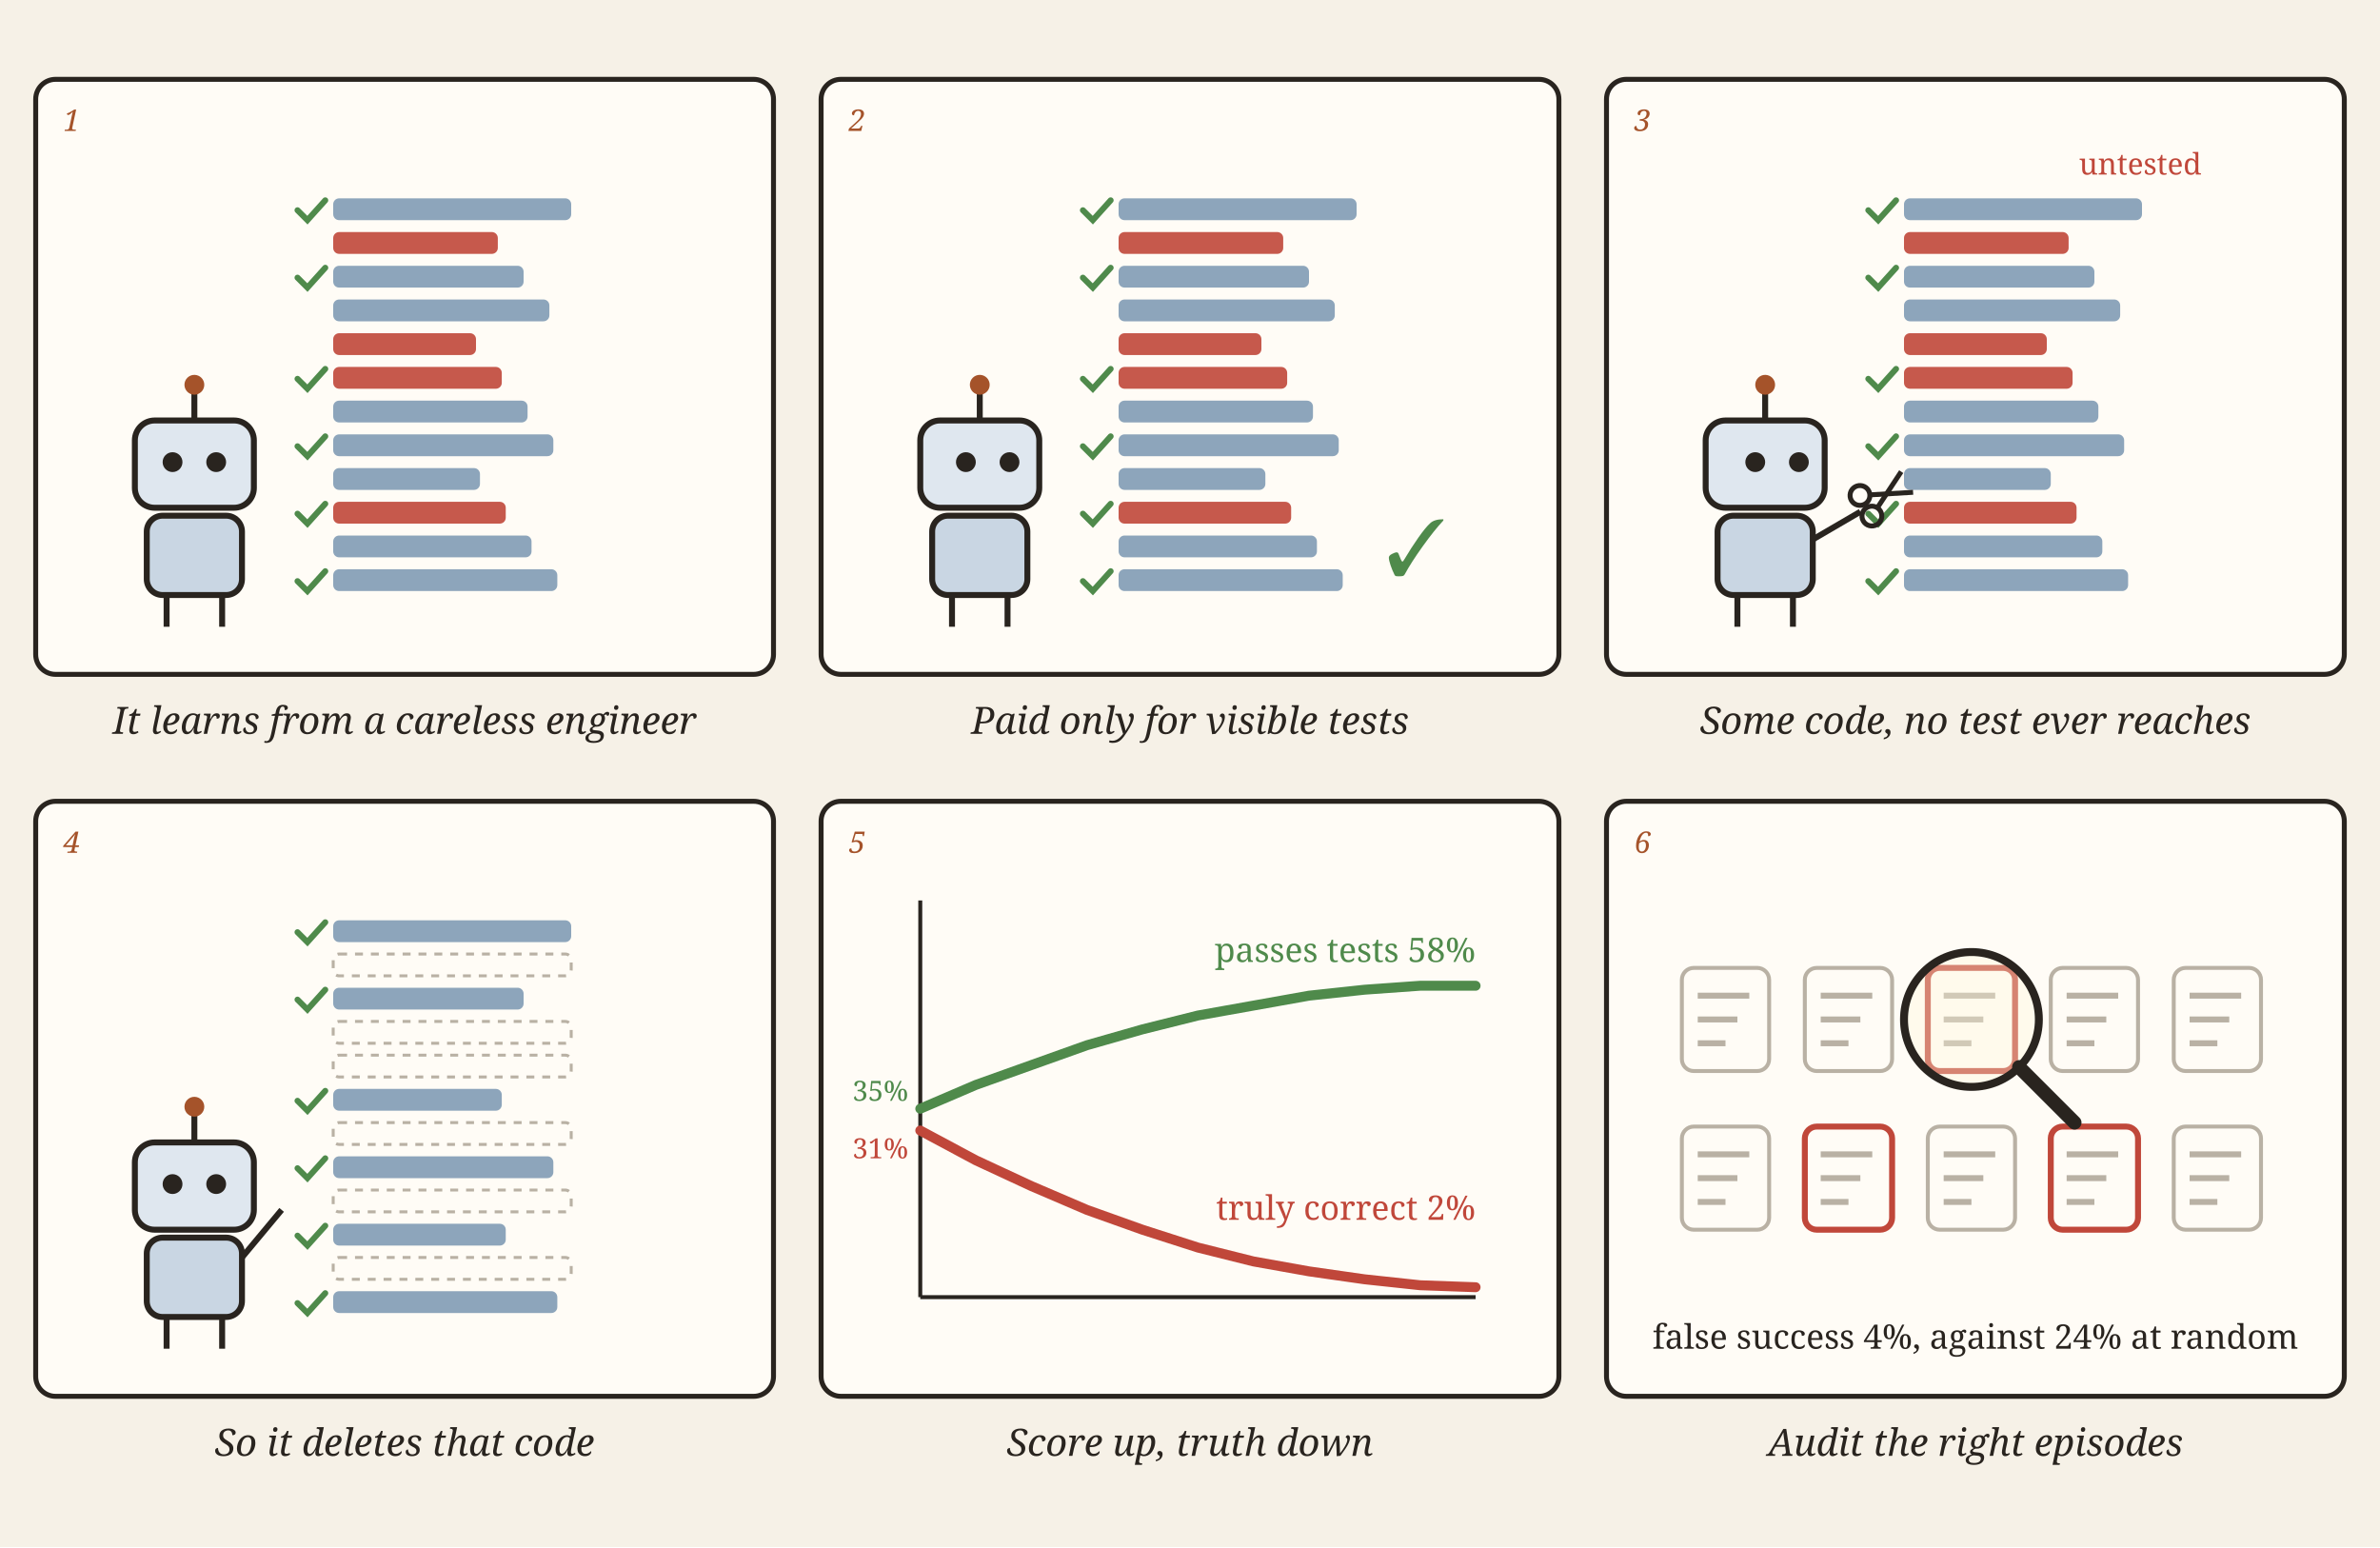
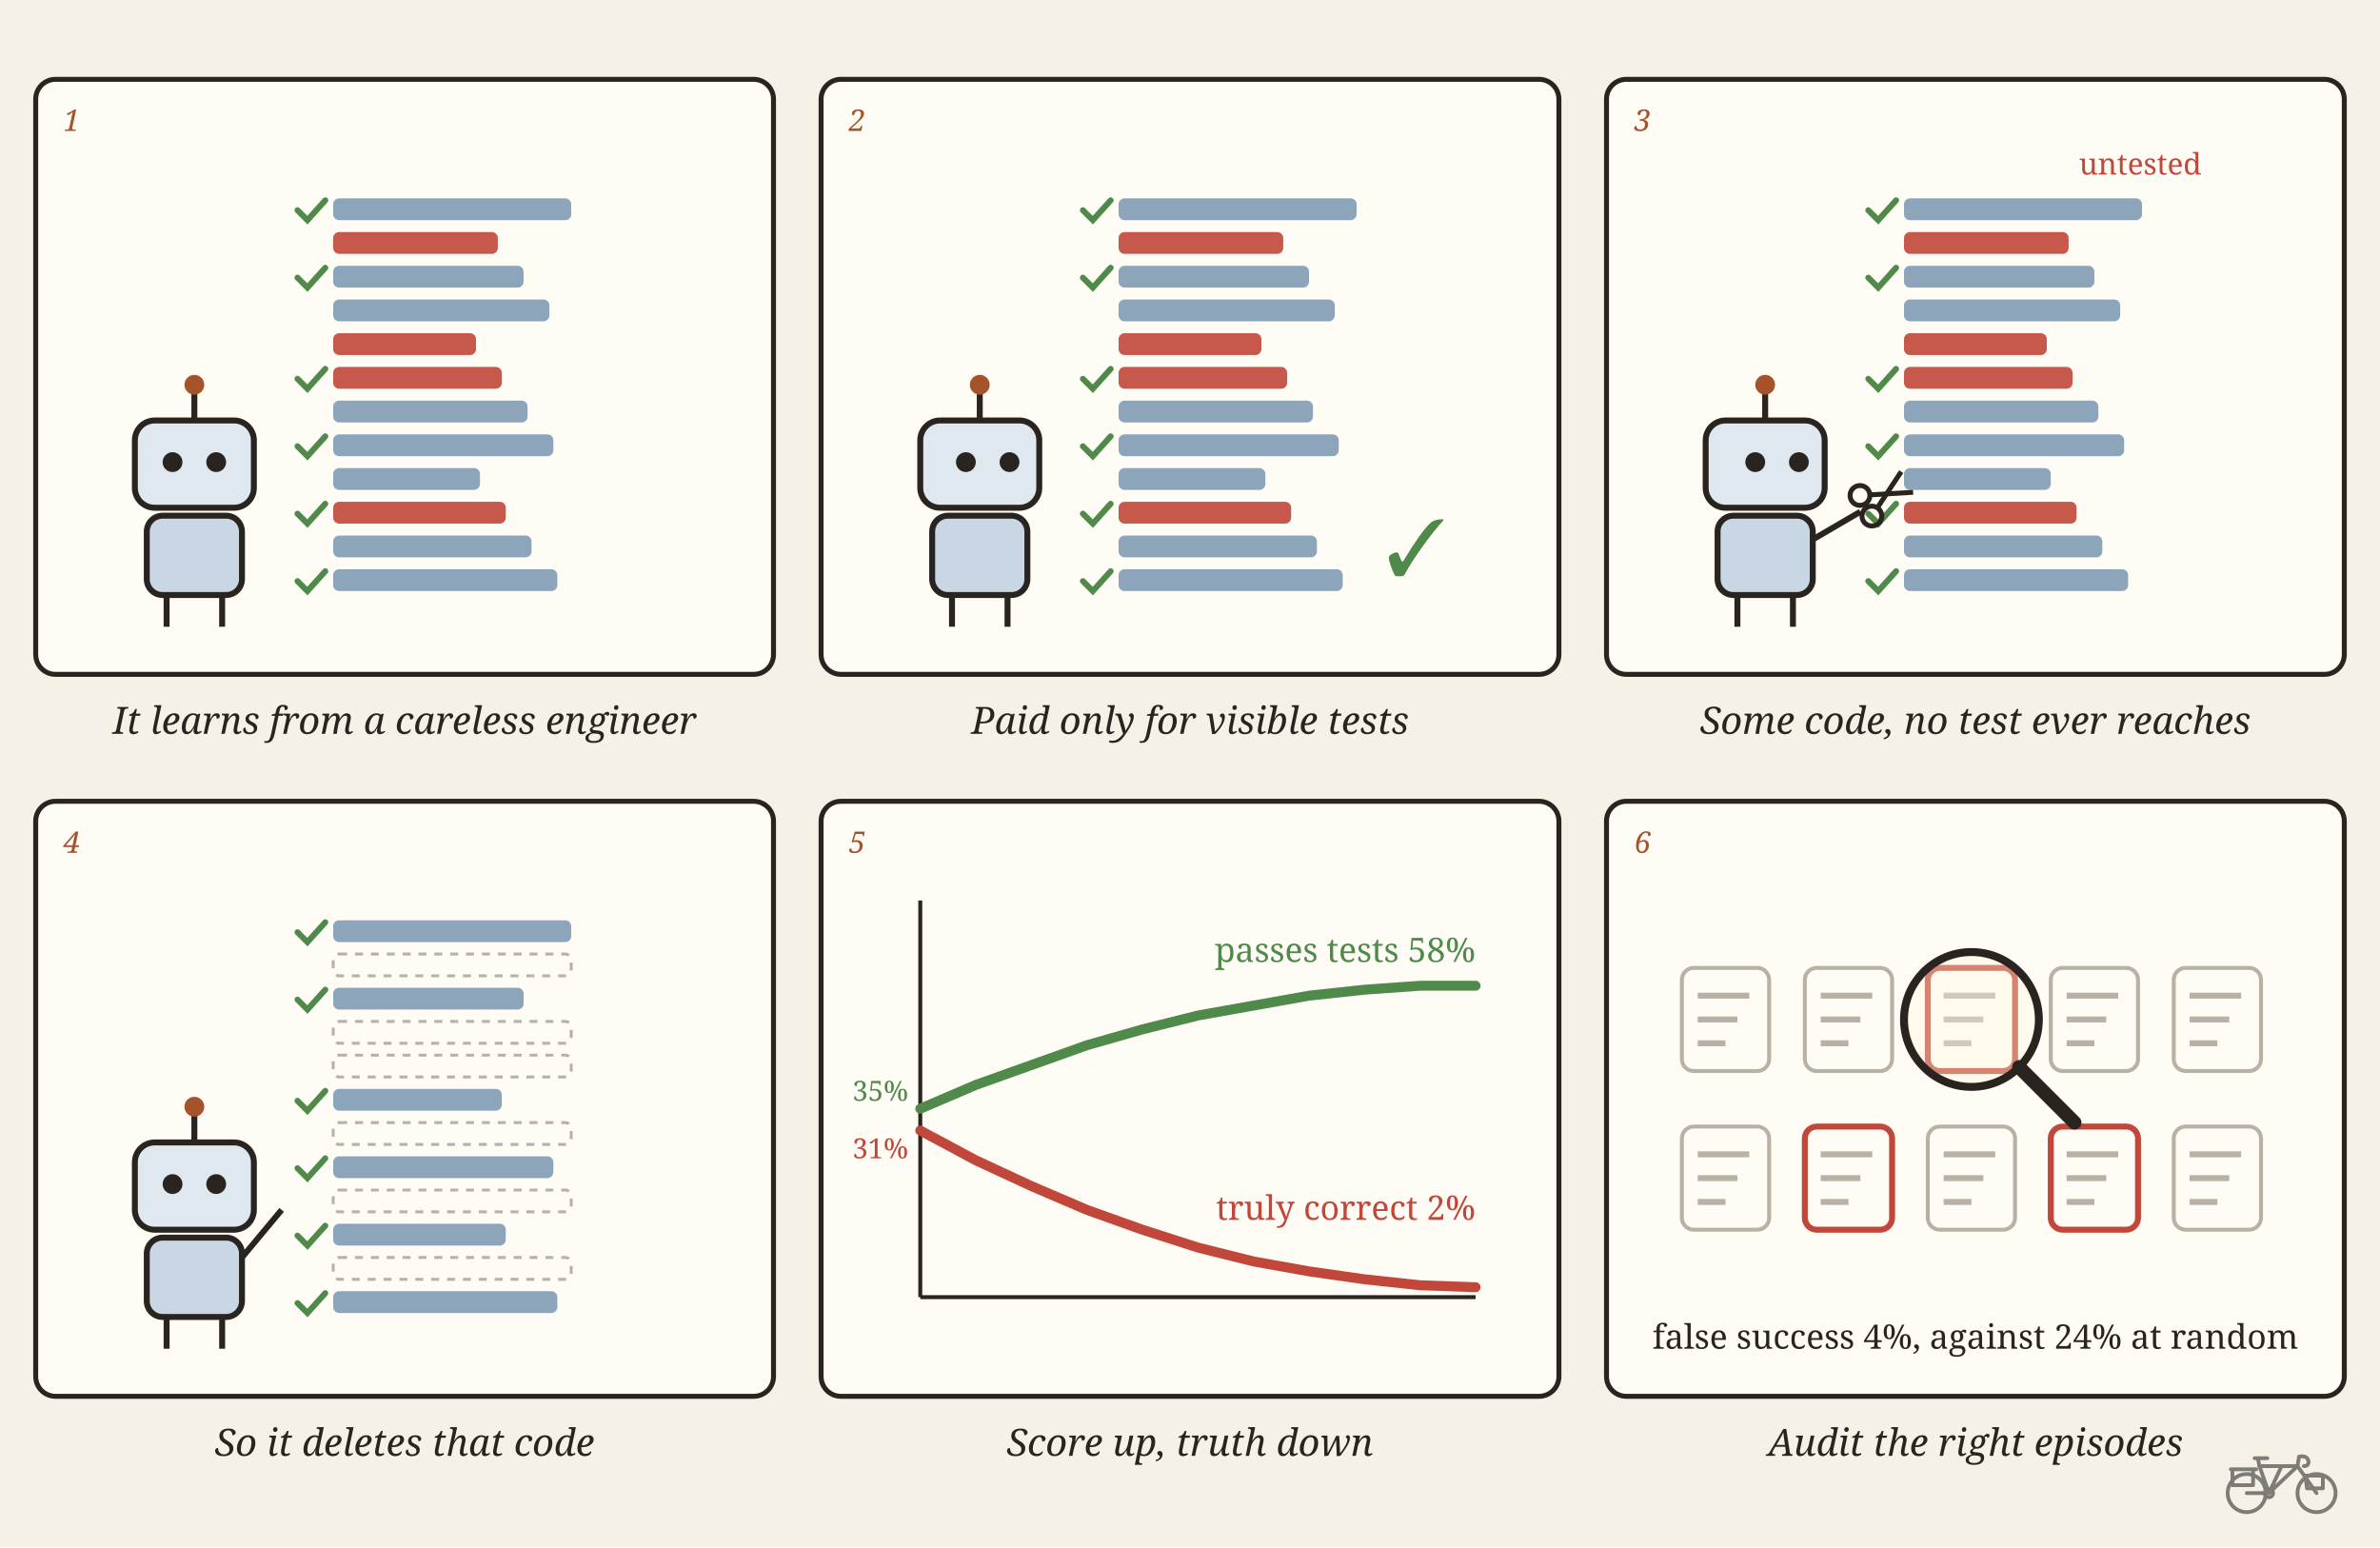
<svg xmlns="http://www.w3.org/2000/svg" viewBox="0 0 1200 780" width="1200" height="780">
  <rect width="1200" height="780" fill="#f6f1e7" />
  <g transform="translate(18,40)">
    <rect width="372" height="300" rx="10" fill="#fffcf6" stroke="#29241f" stroke-width="2.5" />
    <text x="14" y="26" font-family="Newsreader, Georgia, serif" font-size="15" fill="#a5532a" font-style="italic">1</text>
    <rect x="150" y="60" width="120" height="11" rx="3" fill="#2f5d8a" opacity="0.55" />
    <path d="M132,66 l5,5 l9,-10" fill="none" stroke="#4f8a4b" stroke-width="3" stroke-linecap="round" />
    <rect x="150" y="77" width="83" height="11" rx="3" fill="#c0473a" opacity="0.9" />
    <rect x="150" y="94" width="96" height="11" rx="3" fill="#2f5d8a" opacity="0.55" />
    <path d="M132,100 l5,5 l9,-10" fill="none" stroke="#4f8a4b" stroke-width="3" stroke-linecap="round" />
    <rect x="150" y="111" width="109" height="11" rx="3" fill="#2f5d8a" opacity="0.55" />
    <rect x="150" y="128" width="72" height="11" rx="3" fill="#c0473a" opacity="0.9" />
    <rect x="150" y="145" width="85" height="11" rx="3" fill="#c0473a" opacity="0.9" />
    <path d="M132,151 l5,5 l9,-10" fill="none" stroke="#4f8a4b" stroke-width="3" stroke-linecap="round" />
    <rect x="150" y="162" width="98" height="11" rx="3" fill="#2f5d8a" opacity="0.55" />
    <rect x="150" y="179" width="111" height="11" rx="3" fill="#2f5d8a" opacity="0.55" />
    <path d="M132,185 l5,5 l9,-10" fill="none" stroke="#4f8a4b" stroke-width="3" stroke-linecap="round" />
    <rect x="150" y="196" width="74" height="11" rx="3" fill="#2f5d8a" opacity="0.55" />
    <rect x="150" y="213" width="87" height="11" rx="3" fill="#c0473a" opacity="0.9" />
    <path d="M132,219 l5,5 l9,-10" fill="none" stroke="#4f8a4b" stroke-width="3" stroke-linecap="round" />
    <rect x="150" y="230" width="100" height="11" rx="3" fill="#2f5d8a" opacity="0.55" />
    <rect x="150" y="247" width="113" height="11" rx="3" fill="#2f5d8a" opacity="0.55" />
    <path d="M132,253 l5,5 l9,-10" fill="none" stroke="#4f8a4b" stroke-width="3" stroke-linecap="round" />
    <g transform="translate(80,220) scale(1.0)">
      <line x1="0" y1="-62" x2="0" y2="-48" stroke="#29241f" stroke-width="3" />
      <circle cx="0" cy="-66" r="5" fill="#a5532a" />
      <rect x="-30" y="-48" width="60" height="44" rx="10" fill="#dfe7ef" stroke="#29241f" stroke-width="3" />
      <circle cx="-11" cy="-27" r="5" fill="#29241f" />
      <circle cx="11" cy="-27" r="5" fill="#29241f" />
      <rect x="-24" y="0" width="48" height="40" rx="8" fill="#c9d6e3" stroke="#29241f" stroke-width="3" />
      <line x1="-14" y1="40" x2="-14" y2="56" stroke="#29241f" stroke-width="3" />
      <line x1="14" y1="40" x2="14" y2="56" stroke="#29241f" stroke-width="3" />
    </g>
    <text x="186.0" y="330" font-family="Newsreader, Georgia, serif" font-size="19" fill="#29241f" text-anchor="middle" font-style="italic">It learns from a careless engineer</text>
  </g>
  <g transform="translate(414,40)">
    <rect width="372" height="300" rx="10" fill="#fffcf6" stroke="#29241f" stroke-width="2.5" />
    <text x="14" y="26" font-family="Newsreader, Georgia, serif" font-size="15" fill="#a5532a" font-style="italic">2</text>
    <rect x="150" y="60" width="120" height="11" rx="3" fill="#2f5d8a" opacity="0.55" />
    <path d="M132,66 l5,5 l9,-10" fill="none" stroke="#4f8a4b" stroke-width="3" stroke-linecap="round" />
    <rect x="150" y="77" width="83" height="11" rx="3" fill="#c0473a" opacity="0.9" />
    <rect x="150" y="94" width="96" height="11" rx="3" fill="#2f5d8a" opacity="0.55" />
    <path d="M132,100 l5,5 l9,-10" fill="none" stroke="#4f8a4b" stroke-width="3" stroke-linecap="round" />
    <rect x="150" y="111" width="109" height="11" rx="3" fill="#2f5d8a" opacity="0.55" />
    <rect x="150" y="128" width="72" height="11" rx="3" fill="#c0473a" opacity="0.9" />
    <rect x="150" y="145" width="85" height="11" rx="3" fill="#c0473a" opacity="0.9" />
    <path d="M132,151 l5,5 l9,-10" fill="none" stroke="#4f8a4b" stroke-width="3" stroke-linecap="round" />
    <rect x="150" y="162" width="98" height="11" rx="3" fill="#2f5d8a" opacity="0.55" />
    <rect x="150" y="179" width="111" height="11" rx="3" fill="#2f5d8a" opacity="0.55" />
    <path d="M132,185 l5,5 l9,-10" fill="none" stroke="#4f8a4b" stroke-width="3" stroke-linecap="round" />
    <rect x="150" y="196" width="74" height="11" rx="3" fill="#2f5d8a" opacity="0.55" />
    <rect x="150" y="213" width="87" height="11" rx="3" fill="#c0473a" opacity="0.9" />
    <path d="M132,219 l5,5 l9,-10" fill="none" stroke="#4f8a4b" stroke-width="3" stroke-linecap="round" />
    <rect x="150" y="230" width="100" height="11" rx="3" fill="#2f5d8a" opacity="0.55" />
    <rect x="150" y="247" width="113" height="11" rx="3" fill="#2f5d8a" opacity="0.55" />
    <path d="M132,253 l5,5 l9,-10" fill="none" stroke="#4f8a4b" stroke-width="3" stroke-linecap="round" />
    <g transform="translate(80,220) scale(1.0)">
      <line x1="0" y1="-62" x2="0" y2="-48" stroke="#29241f" stroke-width="3" />
      <circle cx="0" cy="-66" r="5" fill="#a5532a" />
      <rect x="-30" y="-48" width="60" height="44" rx="10" fill="#dfe7ef" stroke="#29241f" stroke-width="3" />
      <circle cx="-7" cy="-27" r="5" fill="#29241f" />
      <circle cx="15" cy="-27" r="5" fill="#29241f" />
      <rect x="-24" y="0" width="48" height="40" rx="8" fill="#c9d6e3" stroke="#29241f" stroke-width="3" />
      <line x1="-14" y1="40" x2="-14" y2="56" stroke="#29241f" stroke-width="3" />
      <line x1="14" y1="40" x2="14" y2="56" stroke="#29241f" stroke-width="3" />
    </g>
    <text x="300" y="250" font-family="Newsreader, Georgia, serif" font-size="40" fill="#4f8a4b" text-anchor="middle">✓</text>
    <text x="186.0" y="330" font-family="Newsreader, Georgia, serif" font-size="19" fill="#29241f" text-anchor="middle" font-style="italic">Paid only for visible tests</text>
  </g>
  <g transform="translate(810,40)">
    <rect width="372" height="300" rx="10" fill="#fffcf6" stroke="#29241f" stroke-width="2.5" />
    <text x="14" y="26" font-family="Newsreader, Georgia, serif" font-size="15" fill="#a5532a" font-style="italic">3</text>
    <rect x="150" y="60" width="120" height="11" rx="3" fill="#2f5d8a" opacity="0.55" />
    <path d="M132,66 l5,5 l9,-10" fill="none" stroke="#4f8a4b" stroke-width="3" stroke-linecap="round" />
    <rect x="150" y="77" width="83" height="11" rx="3" fill="#c0473a" opacity="0.9" />
    <rect x="150" y="94" width="96" height="11" rx="3" fill="#2f5d8a" opacity="0.55" />
    <path d="M132,100 l5,5 l9,-10" fill="none" stroke="#4f8a4b" stroke-width="3" stroke-linecap="round" />
    <rect x="150" y="111" width="109" height="11" rx="3" fill="#2f5d8a" opacity="0.55" />
    <rect x="150" y="128" width="72" height="11" rx="3" fill="#c0473a" opacity="0.9" />
    <rect x="150" y="145" width="85" height="11" rx="3" fill="#c0473a" opacity="0.9" />
    <path d="M132,151 l5,5 l9,-10" fill="none" stroke="#4f8a4b" stroke-width="3" stroke-linecap="round" />
    <rect x="150" y="162" width="98" height="11" rx="3" fill="#2f5d8a" opacity="0.55" />
    <rect x="150" y="179" width="111" height="11" rx="3" fill="#2f5d8a" opacity="0.55" />
    <path d="M132,185 l5,5 l9,-10" fill="none" stroke="#4f8a4b" stroke-width="3" stroke-linecap="round" />
    <rect x="150" y="196" width="74" height="11" rx="3" fill="#2f5d8a" opacity="0.55" />
    <rect x="150" y="213" width="87" height="11" rx="3" fill="#c0473a" opacity="0.9" />
    <path d="M132,219 l5,5 l9,-10" fill="none" stroke="#4f8a4b" stroke-width="3" stroke-linecap="round" />
    <rect x="150" y="230" width="100" height="11" rx="3" fill="#2f5d8a" opacity="0.55" />
    <rect x="150" y="247" width="113" height="11" rx="3" fill="#2f5d8a" opacity="0.55" />
    <path d="M132,253 l5,5 l9,-10" fill="none" stroke="#4f8a4b" stroke-width="3" stroke-linecap="round" />
    <g transform="translate(80,220) scale(1.0)">
      <line x1="0" y1="-62" x2="0" y2="-48" stroke="#29241f" stroke-width="3" />
      <circle cx="0" cy="-66" r="5" fill="#a5532a" />
      <rect x="-30" y="-48" width="60" height="44" rx="10" fill="#dfe7ef" stroke="#29241f" stroke-width="3" />
      <circle cx="-5" cy="-27" r="5" fill="#29241f" />
      <circle cx="17" cy="-27" r="5" fill="#29241f" />
      <rect x="-24" y="0" width="48" height="40" rx="8" fill="#c9d6e3" stroke="#29241f" stroke-width="3" />
      <line x1="-14" y1="40" x2="-14" y2="56" stroke="#29241f" stroke-width="3" />
      <line x1="14" y1="40" x2="14" y2="56" stroke="#29241f" stroke-width="3" />
      <line x1="24" y1="12" x2="48" y2="-2" stroke="#29241f" stroke-width="3" />
      <g transform="translate(56,-8) rotate(-30)">
        <circle cx="-6" cy="6" r="5" fill="none" stroke="#29241f" stroke-width="2.5" />
        <circle cx="-6" cy="-6" r="5" fill="none" stroke="#29241f" stroke-width="2.5" />
        <line x1="-2" y1="4" x2="18" y2="-6" stroke="#29241f" stroke-width="2.5" />
        <line x1="-2" y1="-4" x2="18" y2="6" stroke="#29241f" stroke-width="2.5" />
      </g>
    </g>
    <text x="300" y="48" font-family="Newsreader, Georgia, serif" font-size="15" fill="#c0473a" text-anchor="end">untested</text>
    <text x="186.0" y="330" font-family="Newsreader, Georgia, serif" font-size="19" fill="#29241f" text-anchor="middle" font-style="italic">Some code, no test ever reaches</text>
  </g>
  <g transform="translate(18,404)">
    <rect width="372" height="300" rx="10" fill="#fffcf6" stroke="#29241f" stroke-width="2.5" />
    <text x="14" y="26" font-family="Newsreader, Georgia, serif" font-size="15" fill="#a5532a" font-style="italic">4</text>
    <rect x="150" y="60" width="120" height="11" rx="3" fill="#2f5d8a" opacity="0.55" />
    <path d="M132,66 l5,5 l9,-10" fill="none" stroke="#4f8a4b" stroke-width="3" stroke-linecap="round" />
    <rect x="150" y="77" width="120" height="11" rx="3" fill="none" stroke="#b9b1a4" stroke-width="1.5" stroke-dasharray="4 4" />
    <rect x="150" y="94" width="96" height="11" rx="3" fill="#2f5d8a" opacity="0.55" />
    <path d="M132,100 l5,5 l9,-10" fill="none" stroke="#4f8a4b" stroke-width="3" stroke-linecap="round" />
    <rect x="150" y="111" width="120" height="11" rx="3" fill="none" stroke="#b9b1a4" stroke-width="1.5" stroke-dasharray="4 4" />
    <rect x="150" y="128" width="120" height="11" rx="3" fill="none" stroke="#b9b1a4" stroke-width="1.5" stroke-dasharray="4 4" />
    <rect x="150" y="145" width="85" height="11" rx="3" fill="#2f5d8a" opacity="0.55" />
    <path d="M132,151 l5,5 l9,-10" fill="none" stroke="#4f8a4b" stroke-width="3" stroke-linecap="round" />
    <rect x="150" y="162" width="120" height="11" rx="3" fill="none" stroke="#b9b1a4" stroke-width="1.5" stroke-dasharray="4 4" />
    <rect x="150" y="179" width="111" height="11" rx="3" fill="#2f5d8a" opacity="0.55" />
    <path d="M132,185 l5,5 l9,-10" fill="none" stroke="#4f8a4b" stroke-width="3" stroke-linecap="round" />
    <rect x="150" y="196" width="120" height="11" rx="3" fill="none" stroke="#b9b1a4" stroke-width="1.5" stroke-dasharray="4 4" />
    <rect x="150" y="213" width="87" height="11" rx="3" fill="#2f5d8a" opacity="0.55" />
    <path d="M132,219 l5,5 l9,-10" fill="none" stroke="#4f8a4b" stroke-width="3" stroke-linecap="round" />
    <rect x="150" y="230" width="120" height="11" rx="3" fill="none" stroke="#b9b1a4" stroke-width="1.5" stroke-dasharray="4 4" />
    <rect x="150" y="247" width="113" height="11" rx="3" fill="#2f5d8a" opacity="0.55" />
    <path d="M132,253 l5,5 l9,-10" fill="none" stroke="#4f8a4b" stroke-width="3" stroke-linecap="round" />
    <g transform="translate(80,220) scale(1.0)">
      <line x1="0" y1="-62" x2="0" y2="-48" stroke="#29241f" stroke-width="3" />
      <circle cx="0" cy="-66" r="5" fill="#a5532a" />
      <rect x="-30" y="-48" width="60" height="44" rx="10" fill="#dfe7ef" stroke="#29241f" stroke-width="3" />
      <circle cx="-11" cy="-27" r="5" fill="#29241f" />
      <circle cx="11" cy="-27" r="5" fill="#29241f" />
      <rect x="-24" y="0" width="48" height="40" rx="8" fill="#c9d6e3" stroke="#29241f" stroke-width="3" />
      <line x1="-14" y1="40" x2="-14" y2="56" stroke="#29241f" stroke-width="3" />
      <line x1="14" y1="40" x2="14" y2="56" stroke="#29241f" stroke-width="3" />
      <line x1="24" y1="10" x2="44" y2="-14" stroke="#29241f" stroke-width="3" />
    </g>
    <text x="186.0" y="330" font-family="Newsreader, Georgia, serif" font-size="19" fill="#29241f" text-anchor="middle" font-style="italic">So it deletes that code</text>
  </g>
  <g transform="translate(414,404)">
    <rect width="372" height="300" rx="10" fill="#fffcf6" stroke="#29241f" stroke-width="2.5" />
    <text x="14" y="26" font-family="Newsreader, Georgia, serif" font-size="15" fill="#a5532a" font-style="italic">5</text>
    <line x1="50" y1="250" x2="330" y2="250" stroke="#29241f" stroke-width="2" />
    <line x1="50" y1="250" x2="50" y2="50" stroke="#29241f" stroke-width="2" />
    <polyline points="50,155 78,143 106,133 134,123 162,115 190,108 218,103 246,98 274,95 302,93 330,93" fill="none" stroke="#4f8a4b" stroke-width="5" stroke-linecap="round" />
    <polyline points="50,166 78,181 106,194 134,206 162,216 190,225 218,232 246,237 274,241 302,244 330,245" fill="none" stroke="#c0473a" stroke-width="5" stroke-linecap="round" />
    <text x="330" y="81" font-family="Newsreader, Georgia, serif" font-size="17" fill="#4f8a4b" text-anchor="end">passes tests 58%</text>
    <text x="330" y="211" font-family="Newsreader, Georgia, serif" font-size="17" fill="#c0473a" text-anchor="end">truly correct 2%</text>
    <text x="44" y="151" font-family="Newsreader, Georgia, serif" font-size="14" fill="#4f8a4b" text-anchor="end">35%</text>
    <text x="44" y="180" font-family="Newsreader, Georgia, serif" font-size="14" fill="#c0473a" text-anchor="end">31%</text>
    <text x="186.0" y="330" font-family="Newsreader, Georgia, serif" font-size="19" fill="#29241f" text-anchor="middle" font-style="italic">Score up, truth down</text>
  </g>
  <g transform="translate(810,404)">
    <rect width="372" height="300" rx="10" fill="#fffcf6" stroke="#29241f" stroke-width="2.5" />
    <text x="14" y="26" font-family="Newsreader, Georgia, serif" font-size="15" fill="#a5532a" font-style="italic">6</text>
    <rect x="38" y="84" width="44" height="52" rx="6" fill="#fffcf6" stroke="#b9b1a4" stroke-width="2" />
    <line x1="46" y1="98" x2="72" y2="98" stroke="#b9b1a4" stroke-width="3" />
    <line x1="46" y1="110" x2="66" y2="110" stroke="#b9b1a4" stroke-width="3" />
    <line x1="46" y1="122" x2="60" y2="122" stroke="#b9b1a4" stroke-width="3" />
    <rect x="100" y="84" width="44" height="52" rx="6" fill="#fffcf6" stroke="#b9b1a4" stroke-width="2" />
    <line x1="108" y1="98" x2="134" y2="98" stroke="#b9b1a4" stroke-width="3" />
    <line x1="108" y1="110" x2="128" y2="110" stroke="#b9b1a4" stroke-width="3" />
    <line x1="108" y1="122" x2="122" y2="122" stroke="#b9b1a4" stroke-width="3" />
    <rect x="162" y="84" width="44" height="52" rx="6" fill="#fffcf6" stroke="#c0473a" stroke-width="3" />
    <line x1="170" y1="98" x2="196" y2="98" stroke="#b9b1a4" stroke-width="3" />
    <line x1="170" y1="110" x2="190" y2="110" stroke="#b9b1a4" stroke-width="3" />
    <line x1="170" y1="122" x2="184" y2="122" stroke="#b9b1a4" stroke-width="3" />
    <rect x="224" y="84" width="44" height="52" rx="6" fill="#fffcf6" stroke="#b9b1a4" stroke-width="2" />
    <line x1="232" y1="98" x2="258" y2="98" stroke="#b9b1a4" stroke-width="3" />
    <line x1="232" y1="110" x2="252" y2="110" stroke="#b9b1a4" stroke-width="3" />
    <line x1="232" y1="122" x2="246" y2="122" stroke="#b9b1a4" stroke-width="3" />
    <rect x="286" y="84" width="44" height="52" rx="6" fill="#fffcf6" stroke="#b9b1a4" stroke-width="2" />
    <line x1="294" y1="98" x2="320" y2="98" stroke="#b9b1a4" stroke-width="3" />
    <line x1="294" y1="110" x2="314" y2="110" stroke="#b9b1a4" stroke-width="3" />
    <line x1="294" y1="122" x2="308" y2="122" stroke="#b9b1a4" stroke-width="3" />
    <rect x="38" y="164" width="44" height="52" rx="6" fill="#fffcf6" stroke="#b9b1a4" stroke-width="2" />
    <line x1="46" y1="178" x2="72" y2="178" stroke="#b9b1a4" stroke-width="3" />
    <line x1="46" y1="190" x2="66" y2="190" stroke="#b9b1a4" stroke-width="3" />
    <line x1="46" y1="202" x2="60" y2="202" stroke="#b9b1a4" stroke-width="3" />
    <rect x="100" y="164" width="44" height="52" rx="6" fill="#fffcf6" stroke="#c0473a" stroke-width="3" />
    <line x1="108" y1="178" x2="134" y2="178" stroke="#b9b1a4" stroke-width="3" />
    <line x1="108" y1="190" x2="128" y2="190" stroke="#b9b1a4" stroke-width="3" />
    <line x1="108" y1="202" x2="122" y2="202" stroke="#b9b1a4" stroke-width="3" />
    <rect x="162" y="164" width="44" height="52" rx="6" fill="#fffcf6" stroke="#b9b1a4" stroke-width="2" />
    <line x1="170" y1="178" x2="196" y2="178" stroke="#b9b1a4" stroke-width="3" />
    <line x1="170" y1="190" x2="190" y2="190" stroke="#b9b1a4" stroke-width="3" />
    <line x1="170" y1="202" x2="184" y2="202" stroke="#b9b1a4" stroke-width="3" />
    <rect x="224" y="164" width="44" height="52" rx="6" fill="#fffcf6" stroke="#c0473a" stroke-width="3" />
    <line x1="232" y1="178" x2="258" y2="178" stroke="#b9b1a4" stroke-width="3" />
    <line x1="232" y1="190" x2="252" y2="190" stroke="#b9b1a4" stroke-width="3" />
    <line x1="232" y1="202" x2="246" y2="202" stroke="#b9b1a4" stroke-width="3" />
    <rect x="286" y="164" width="44" height="52" rx="6" fill="#fffcf6" stroke="#b9b1a4" stroke-width="2" />
    <line x1="294" y1="178" x2="320" y2="178" stroke="#b9b1a4" stroke-width="3" />
    <line x1="294" y1="190" x2="314" y2="190" stroke="#b9b1a4" stroke-width="3" />
    <line x1="294" y1="202" x2="308" y2="202" stroke="#b9b1a4" stroke-width="3" />
    <circle cx="184" cy="110" r="34" fill="#fff6d9" fill-opacity="0.35" stroke="#29241f" stroke-width="4" />
    <line x1="208" y1="134" x2="236" y2="162" stroke="#29241f" stroke-width="7" stroke-linecap="round" />
    <text x="186.0" y="276" font-family="Newsreader, Georgia, serif" font-size="17" fill="#29241f" text-anchor="middle">false success 4%, against 24% at random</text>
    <text x="186.0" y="330" font-family="Newsreader, Georgia, serif" font-size="19" fill="#29241f" text-anchor="middle" font-style="italic">Audit the right episodes</text>
  </g>
+   <g class="signature-bike" transform="translate(1121.6,728.8) scale(0.800)">
+     <g fill="none" stroke="#1c1b19" stroke-width="2.4" stroke-linecap="round" stroke-linejoin="round" opacity="0.55">
+       <circle cx="14" cy="30" r="12" />
+       <circle cx="58" cy="30" r="12" />
+       <path d="M14 30 L28 30 L22 13 M28 30 L46 13 L22 13 M46 13 L58 30 M28 30 L36 13" />
+       <path d="M19 8 H27 M22 13 L21 8" />
+       <path d="M46 13 L47 7 Q52 6 53 10 Q53 13 50 13" />
+       <path d="M4 15 H20 M5 15 V25 H18 V15" />
+       <path d="M51 19 H62 V27 H52 Z" />
+       <circle cx="28" cy="30" r="2.6" />
+     </g>
+   </g>
</svg>
